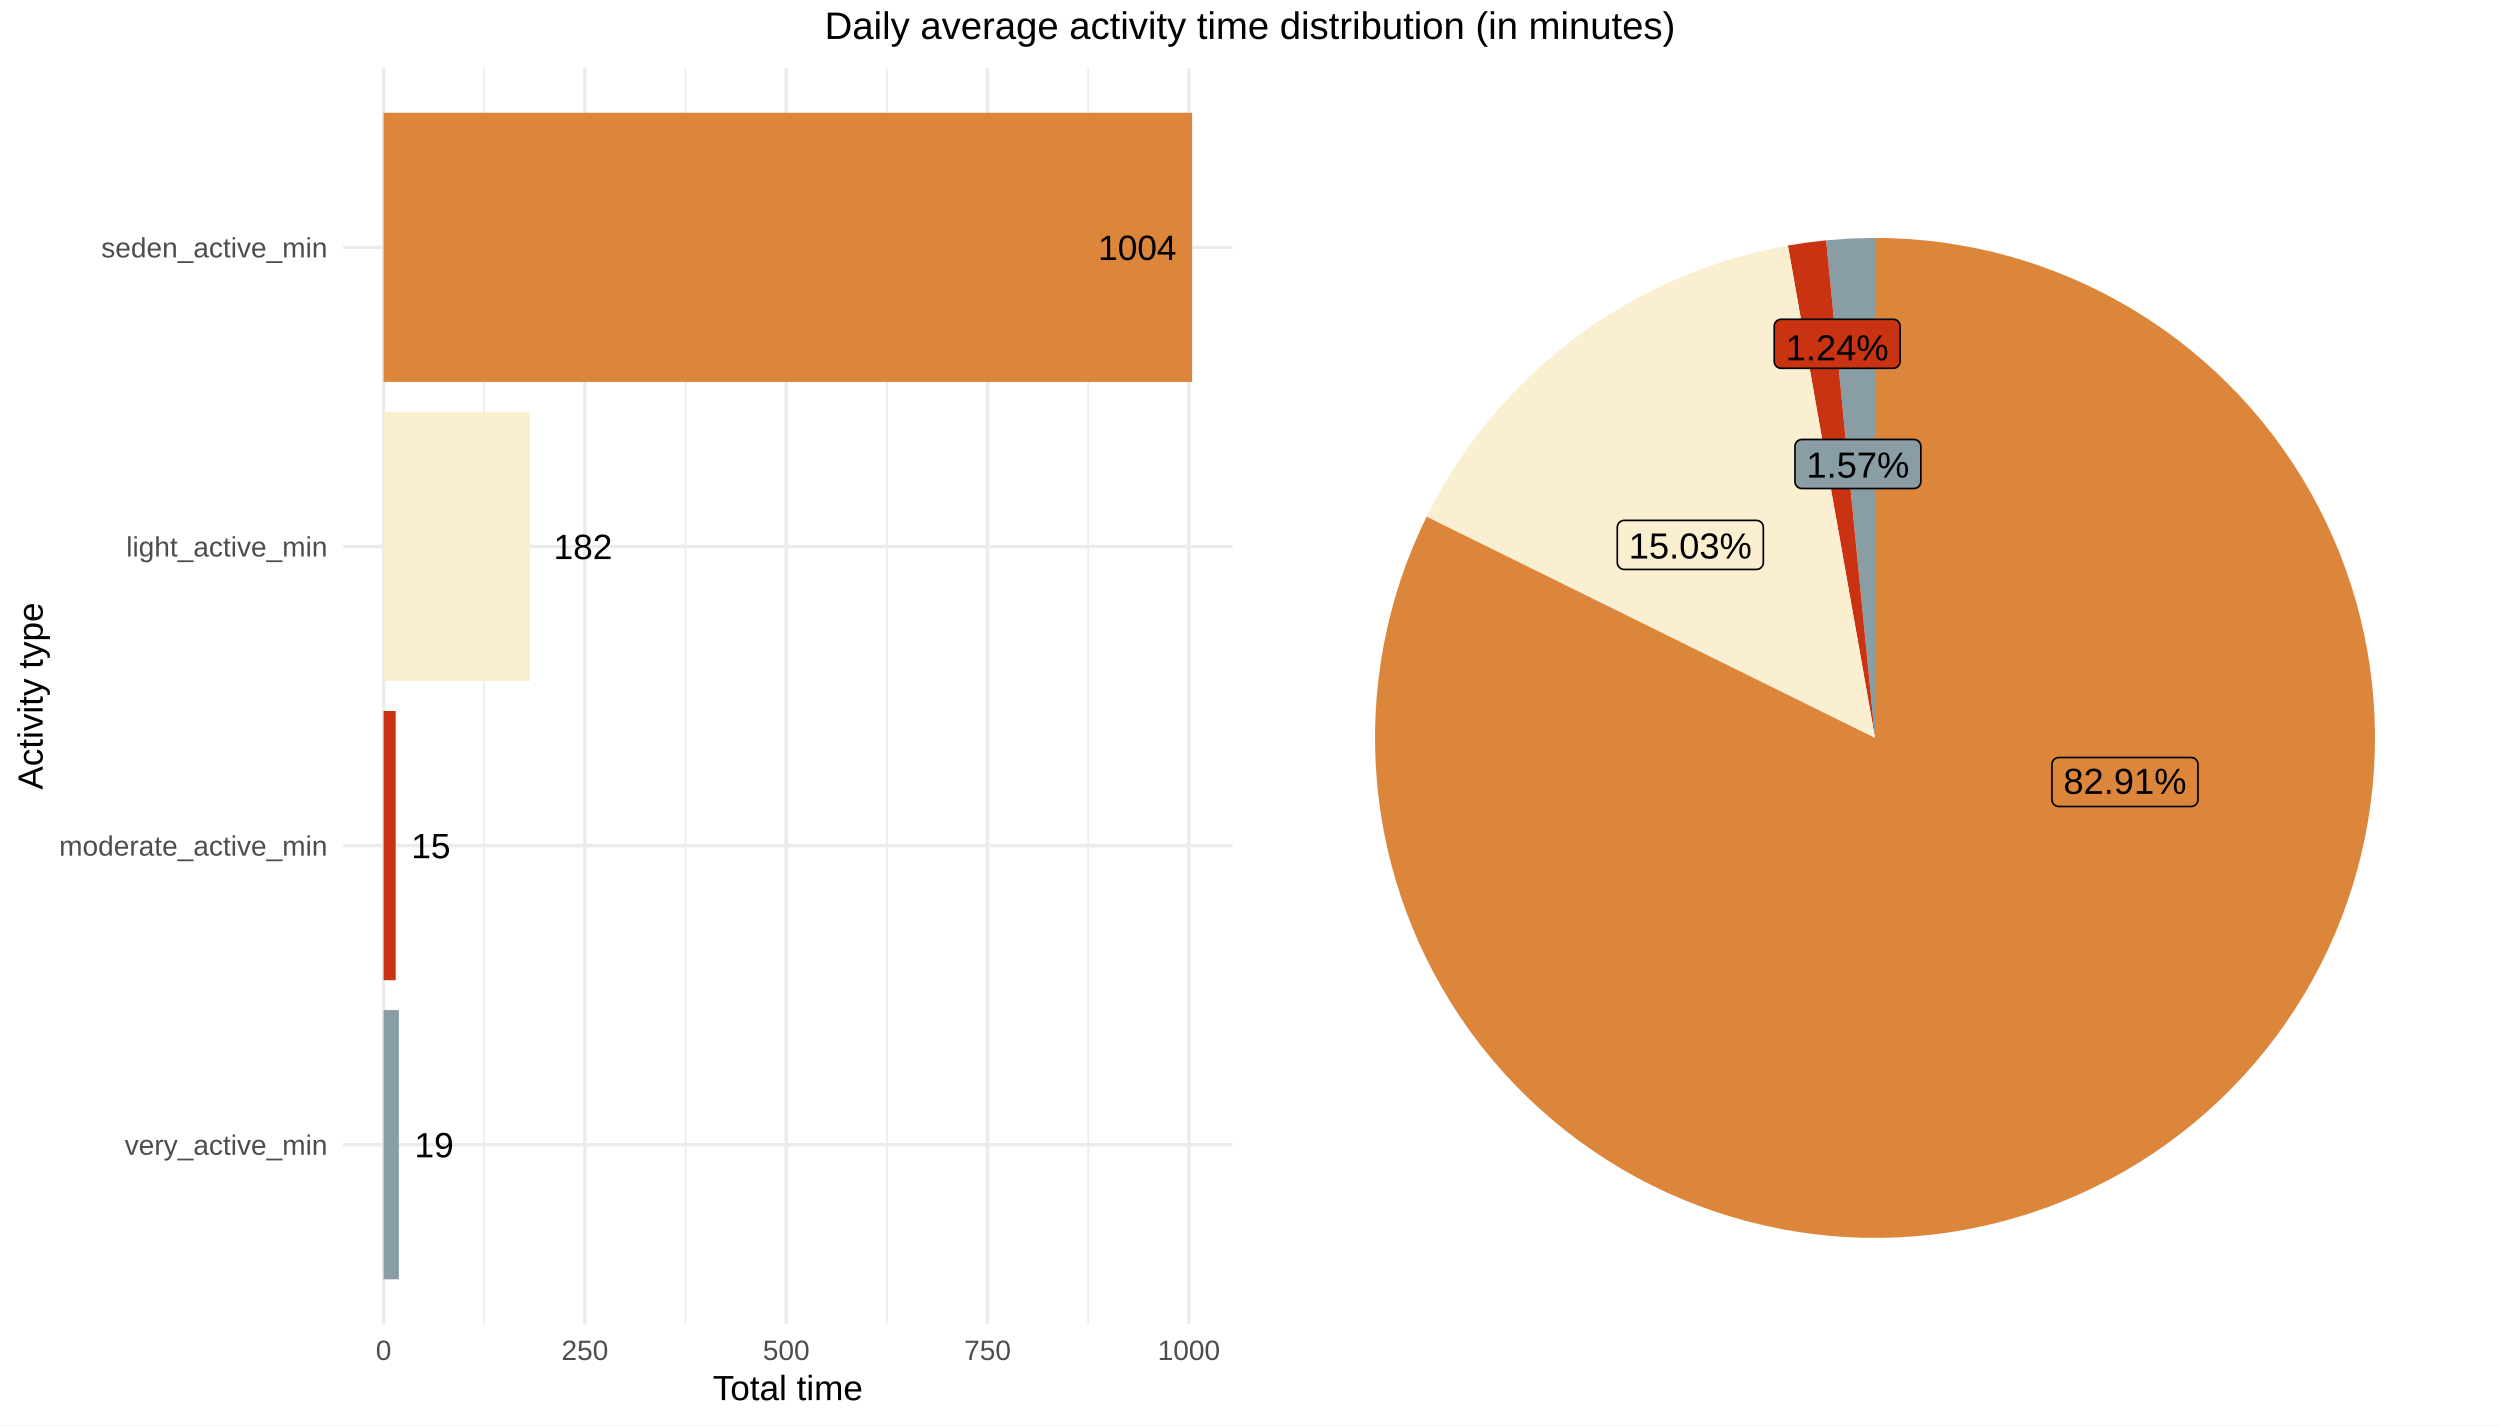
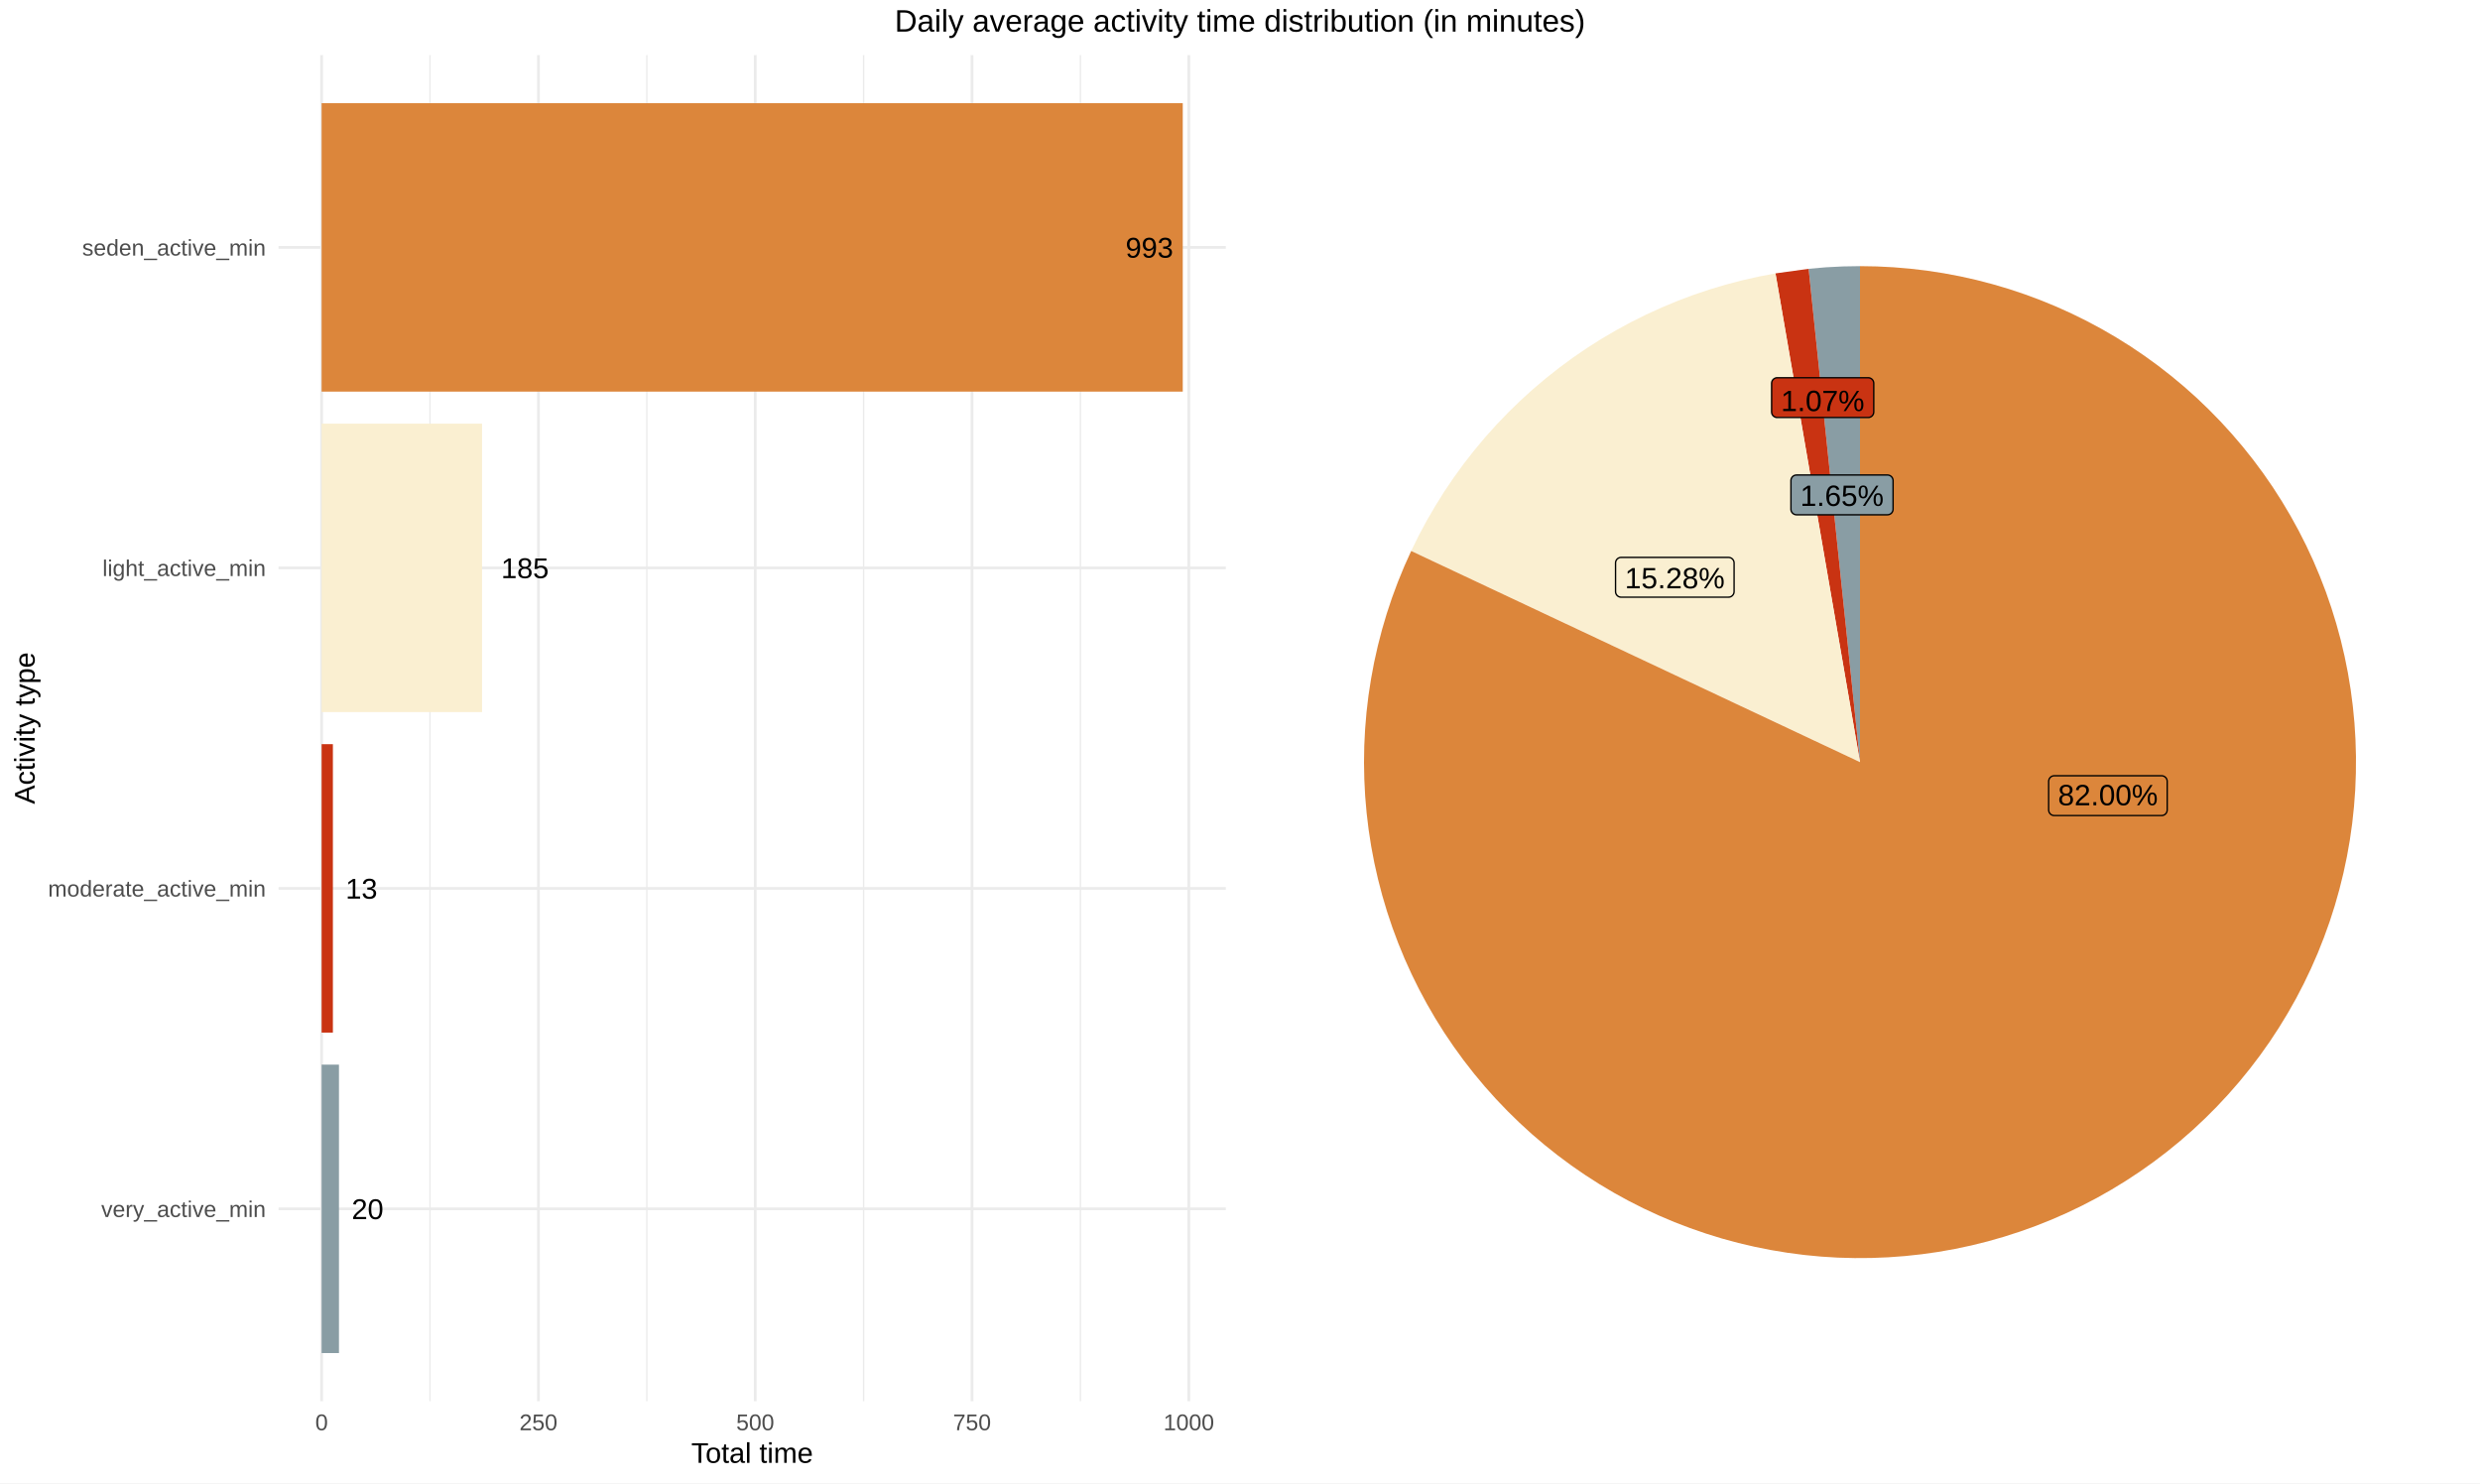
- <svg xmlns="http://www.w3.org/2000/svg" class="httpgd" width="784.00" height="447.00" viewBox="0 0 784.00 447.00">
+ <svg xmlns="http://www.w3.org/2000/svg" class="httpgd" width="958.00" height="573.00" viewBox="0 0 958.00 573.00">
  <defs>
-     <clipPath id="c0-04c09fb5-6751-4213-9726-fc2e335a23cd">
-       <rect x="0.00" y="0.00" width="784.00" height="447.00" />
+     <style type="text/css">
+     .httpgd line, .httpgd polyline, .httpgd polygon, .httpgd path, .httpgd rect, .httpgd circle {
+       fill: none;
+       stroke: #000000;
+       stroke-linecap: round;
+       stroke-linejoin: round;
+       stroke-miterlimit: 10.00;
+     }
+   </style>
+     <clipPath id="c0">
+       <rect x="0.00" y="0.00" width="958.00" height="573.00" />
    </clipPath>
-     <clipPath id="c1-04c09fb5-6751-4213-9726-fc2e335a23cd">
-       <rect x="0.00" y="15.81" width="392.00" height="431.19" />
+     <clipPath id="c1">
+       <rect x="0.00" y="15.81" width="479.00" height="557.19" />
    </clipPath>
-     <clipPath id="c2-04c09fb5-6751-4213-9726-fc2e335a23cd">
-       <rect x="0.00" y="0.00" width="784.00" height="447.00" />
+     <clipPath id="c2">
+       <rect x="0.00" y="0.00" width="958.00" height="573.00" />
    </clipPath>
-     <clipPath id="c3-04c09fb5-6751-4213-9726-fc2e335a23cd">
-       <rect x="107.61" y="21.29" width="278.91" height="393.98" />
+     <clipPath id="c3">
+       <rect x="107.61" y="21.29" width="365.91" height="519.98" />
    </clipPath>
-     <clipPath id="c4-04c09fb5-6751-4213-9726-fc2e335a23cd">
-       <rect x="0.00" y="0.00" width="784.00" height="447.00" />
+     <clipPath id="c4">
+       <rect x="0.00" y="0.00" width="958.00" height="573.00" />
    </clipPath>
-     <clipPath id="c5-04c09fb5-6751-4213-9726-fc2e335a23cd">
-       <rect x="392.00" y="35.41" width="392.00" height="392.00" />
+     <clipPath id="c5">
+       <rect x="479.00" y="54.91" width="479.00" height="479.00" />
    </clipPath>
-     <clipPath id="c6-04c09fb5-6751-4213-9726-fc2e335a23cd">
-       <rect x="0.00" y="0.00" width="784.00" height="447.00" />
+     <clipPath id="c6">
+       <rect x="0.00" y="0.00" width="958.00" height="573.00" />
    </clipPath>
  </defs>
-   <rect width="100%" height="100%" stroke="none" fill="#FFFFFF" />
-   <g clip-path="url(#c0-04c09fb5-6751-4213-9726-fc2e335a23cd)">
+   <rect width="100%" height="100%" style="stroke: none;fill: #FFFFFF;" />
+   <g clip-path="url(#c0)">
</g>
-   <g clip-path="url(#c3-04c09fb5-6751-4213-9726-fc2e335a23cd)">
-     <polyline points="151.85,415.27 151.85,21.29" fill="none" stroke-width="0.53" stroke="#EBEBEB" stroke-linejoin="round" />
-     <polyline points="214.99,415.27 214.99,21.29" fill="none" stroke-width="0.53" stroke="#EBEBEB" stroke-linejoin="round" />
-     <polyline points="278.13,415.27 278.13,21.29" fill="none" stroke-width="0.53" stroke="#EBEBEB" stroke-linejoin="round" />
-     <polyline points="341.26,415.27 341.26,21.29" fill="none" stroke-width="0.53" stroke="#EBEBEB" stroke-linejoin="round" />
-     <polyline points="107.61,358.98 386.52,358.98" fill="none" stroke-width="1.07" stroke="#EBEBEB" stroke-linejoin="round" />
-     <polyline points="107.61,265.18 386.52,265.18" fill="none" stroke-width="1.07" stroke="#EBEBEB" stroke-linejoin="round" />
-     <polyline points="107.61,171.38 386.52,171.38" fill="none" stroke-width="1.07" stroke="#EBEBEB" stroke-linejoin="round" />
-     <polyline points="107.61,77.57 386.52,77.57" fill="none" stroke-width="1.07" stroke="#EBEBEB" stroke-linejoin="round" />
-     <polyline points="120.29,415.27 120.29,21.29" fill="none" stroke-width="1.07" stroke="#EBEBEB" stroke-linejoin="round" />
-     <polyline points="183.42,415.27 183.42,21.29" fill="none" stroke-width="1.07" stroke="#EBEBEB" stroke-linejoin="round" />
-     <polyline points="246.56,415.27 246.56,21.29" fill="none" stroke-width="1.07" stroke="#EBEBEB" stroke-linejoin="round" />
-     <polyline points="309.70,415.27 309.70,21.29" fill="none" stroke-width="1.07" stroke="#EBEBEB" stroke-linejoin="round" />
-     <polyline points="372.83,415.27 372.83,21.29" fill="none" stroke-width="1.07" stroke="#EBEBEB" stroke-linejoin="round" />
-     <rect x="120.29" y="316.77" width="4.80" height="84.42" stroke-width="1.07" stroke-miterlimit="10.00" fill="#899DA4" />
-     <rect x="120.29" y="222.97" width="3.79" height="84.42" stroke-width="1.07" stroke-miterlimit="10.00" fill="#C93312" />
-     <rect x="120.29" y="129.16" width="45.96" height="84.42" stroke-width="1.07" stroke-miterlimit="10.00" fill="#FAEFD1" />
-     <rect x="120.29" y="35.36" width="253.56" height="84.42" stroke-width="1.07" stroke-miterlimit="10.00" fill="#DC863B" />
+   <g clip-path="url(#c3)">
+     <polyline points="166.11,541.27 166.11,21.29" style="stroke-width: 0.53;stroke: #EBEBEB;stroke-linecap: butt;" />
+     <polyline points="249.86,541.27 249.86,21.29" style="stroke-width: 0.53;stroke: #EBEBEB;stroke-linecap: butt;" />
+     <polyline points="333.61,541.27 333.61,21.29" style="stroke-width: 0.53;stroke: #EBEBEB;stroke-linecap: butt;" />
+     <polyline points="417.36,541.27 417.36,21.29" style="stroke-width: 0.53;stroke: #EBEBEB;stroke-linecap: butt;" />
+     <polyline points="107.61,466.98 473.52,466.98" style="stroke-width: 1.07;stroke: #EBEBEB;stroke-linecap: butt;" />
+     <polyline points="107.61,343.18 473.52,343.18" style="stroke-width: 1.07;stroke: #EBEBEB;stroke-linecap: butt;" />
+     <polyline points="107.61,219.38 473.52,219.38" style="stroke-width: 1.07;stroke: #EBEBEB;stroke-linecap: butt;" />
+     <polyline points="107.61,95.57 473.52,95.57" style="stroke-width: 1.07;stroke: #EBEBEB;stroke-linecap: butt;" />
+     <polyline points="124.24,541.27 124.24,21.29" style="stroke-width: 1.07;stroke: #EBEBEB;stroke-linecap: butt;" />
+     <polyline points="207.99,541.27 207.99,21.29" style="stroke-width: 1.07;stroke: #EBEBEB;stroke-linecap: butt;" />
+     <polyline points="291.74,541.27 291.74,21.29" style="stroke-width: 1.07;stroke: #EBEBEB;stroke-linecap: butt;" />
+     <polyline points="375.48,541.27 375.48,21.29" style="stroke-width: 1.07;stroke: #EBEBEB;stroke-linecap: butt;" />
+     <polyline points="459.23,541.27 459.23,21.29" style="stroke-width: 1.07;stroke: #EBEBEB;stroke-linecap: butt;" />
+     <rect x="124.24" y="411.27" width="6.70" height="111.42" style="stroke-width: 1.07;stroke: none;stroke-linecap: butt;stroke-linejoin: miter;fill: #899DA4;" />
+     <rect x="124.24" y="287.47" width="4.35" height="111.42" style="stroke-width: 1.07;stroke: none;stroke-linecap: butt;stroke-linejoin: miter;fill: #C93312;" />
+     <rect x="124.24" y="163.66" width="61.97" height="111.42" style="stroke-width: 1.07;stroke: none;stroke-linecap: butt;stroke-linejoin: miter;fill: #FAEFD1;" />
+     <rect x="124.24" y="39.86" width="332.65" height="111.42" style="stroke-width: 1.07;stroke: none;stroke-linecap: butt;stroke-linejoin: miter;fill: #DC863B;" />
    <g>
-       <text x="129.99" y="362.94" font-family="Arial" font-size="11.04px" textLength="12.27px" lengthAdjust="spacingAndGlyphs">19</text>
+       <text x="135.85" y="470.94" style="font-family: Arial;font-size: 11.04px;" textLength="12.27px" lengthAdjust="spacingAndGlyphs">20</text>
    </g>
    <g>
-       <text x="128.98" y="269.14" font-family="Arial" font-size="11.04px" textLength="12.27px" lengthAdjust="spacingAndGlyphs">15</text>
+       <text x="133.50" y="347.14" style="font-family: Arial;font-size: 11.04px;" textLength="12.27px" lengthAdjust="spacingAndGlyphs">13</text>
    </g>
    <g>
-       <text x="173.61" y="175.33" font-family="Arial" font-size="11.04px" textLength="18.40px" lengthAdjust="spacingAndGlyphs">182</text>
+       <text x="193.57" y="223.33" style="font-family: Arial;font-size: 11.04px;" textLength="18.40px" lengthAdjust="spacingAndGlyphs">185</text>
    </g>
    <g>
-       <text x="368.94" y="81.53" text-anchor="end" font-family="Arial" font-size="11.04px" textLength="24.54px" lengthAdjust="spacingAndGlyphs">1004</text>
+       <text x="453.21" y="99.53" text-anchor="end" style="font-family: Arial;font-size: 11.04px;" textLength="18.40px" lengthAdjust="spacingAndGlyphs">993</text>
    </g>
  </g>
-   <g clip-path="url(#c4-04c09fb5-6751-4213-9726-fc2e335a23cd)">
+   <g clip-path="url(#c4)">
    <g>
-       <text x="102.68" y="362.14" text-anchor="end" font-family="Arial" font-size="8.80px" fill="#4D4D4D" textLength="63.58px" lengthAdjust="spacingAndGlyphs">very_active_min</text>
+       <text x="102.68" y="470.14" text-anchor="end" style="font-family: Arial;font-size: 8.80px;fill: #4D4D4D;" textLength="63.58px" lengthAdjust="spacingAndGlyphs">very_active_min</text>
    </g>
    <g>
-       <text x="102.68" y="268.33" text-anchor="end" font-family="Arial" font-size="8.80px" fill="#4D4D4D" textLength="84.13px" lengthAdjust="spacingAndGlyphs">moderate_active_min</text>
+       <text x="102.68" y="346.33" text-anchor="end" style="font-family: Arial;font-size: 8.80px;fill: #4D4D4D;" textLength="84.13px" lengthAdjust="spacingAndGlyphs">moderate_active_min</text>
    </g>
    <g>
-       <text x="102.68" y="174.53" text-anchor="end" font-family="Arial" font-size="8.80px" fill="#4D4D4D" textLength="63.09px" lengthAdjust="spacingAndGlyphs">light_active_min</text>
+       <text x="102.68" y="222.53" text-anchor="end" style="font-family: Arial;font-size: 8.80px;fill: #4D4D4D;" textLength="63.09px" lengthAdjust="spacingAndGlyphs">light_active_min</text>
    </g>
    <g>
-       <text x="102.68" y="80.73" text-anchor="end" font-family="Arial" font-size="8.80px" fill="#4D4D4D" textLength="70.93px" lengthAdjust="spacingAndGlyphs">seden_active_min</text>
+       <text x="102.68" y="98.73" text-anchor="end" style="font-family: Arial;font-size: 8.80px;fill: #4D4D4D;" textLength="70.93px" lengthAdjust="spacingAndGlyphs">seden_active_min</text>
    </g>
    <g>
-       <text x="120.29" y="426.50" text-anchor="middle" font-family="Arial" font-size="8.80px" fill="#4D4D4D" textLength="4.90px" lengthAdjust="spacingAndGlyphs">0</text>
+       <text x="124.24" y="552.50" text-anchor="middle" style="font-family: Arial;font-size: 8.80px;fill: #4D4D4D;" textLength="4.90px" lengthAdjust="spacingAndGlyphs">0</text>
    </g>
    <g>
-       <text x="183.42" y="426.50" text-anchor="middle" font-family="Arial" font-size="8.80px" fill="#4D4D4D" textLength="14.69px" lengthAdjust="spacingAndGlyphs">250</text>
+       <text x="207.99" y="552.50" text-anchor="middle" style="font-family: Arial;font-size: 8.80px;fill: #4D4D4D;" textLength="14.69px" lengthAdjust="spacingAndGlyphs">250</text>
    </g>
    <g>
-       <text x="246.56" y="426.50" text-anchor="middle" font-family="Arial" font-size="8.80px" fill="#4D4D4D" textLength="14.69px" lengthAdjust="spacingAndGlyphs">500</text>
+       <text x="291.74" y="552.50" text-anchor="middle" style="font-family: Arial;font-size: 8.80px;fill: #4D4D4D;" textLength="14.69px" lengthAdjust="spacingAndGlyphs">500</text>
    </g>
    <g>
-       <text x="309.70" y="426.50" text-anchor="middle" font-family="Arial" font-size="8.80px" fill="#4D4D4D" textLength="14.69px" lengthAdjust="spacingAndGlyphs">750</text>
+       <text x="375.48" y="552.50" text-anchor="middle" style="font-family: Arial;font-size: 8.80px;fill: #4D4D4D;" textLength="14.69px" lengthAdjust="spacingAndGlyphs">750</text>
    </g>
    <g>
-       <text x="372.83" y="426.50" text-anchor="middle" font-family="Arial" font-size="8.80px" fill="#4D4D4D" textLength="19.58px" lengthAdjust="spacingAndGlyphs">1000</text>
+       <text x="459.23" y="552.50" text-anchor="middle" style="font-family: Arial;font-size: 8.80px;fill: #4D4D4D;" textLength="19.58px" lengthAdjust="spacingAndGlyphs">1000</text>
    </g>
    <g>
-       <text x="247.06" y="439.09" text-anchor="middle" font-family="Arial" font-size="11.00px" textLength="48.28px" lengthAdjust="spacingAndGlyphs">Total time</text>
+       <text x="290.56" y="565.09" text-anchor="middle" style="font-family: Arial;font-size: 11.00px;" textLength="48.28px" lengthAdjust="spacingAndGlyphs">Total time</text>
    </g>
    <g>
-       <text transform="translate(13.37,218.28) rotate(-90.00)" text-anchor="middle" font-family="Arial" font-size="11.00px" textLength="58.67px" lengthAdjust="spacingAndGlyphs">Activity type</text>
+       <text transform="translate(13.37,281.28) rotate(-90.00)" text-anchor="middle" style="font-family: Arial;font-size: 11.00px;" textLength="58.67px" lengthAdjust="spacingAndGlyphs">Activity type</text>
    </g>
  </g>
-   <g clip-path="url(#c5-04c09fb5-6751-4213-9726-fc2e335a23cd)">
-     <polygon points="588.00,231.41 588.00,226.00 588.00,220.59 588.00,215.18 588.00,209.78 588.00,204.37 588.00,198.96 588.00,193.56 588.00,188.15 588.00,182.74 588.00,177.34 588.00,171.93 588.00,166.52 588.00,161.12 588.00,155.71 588.00,150.30 588.00,144.90 588.00,139.49 588.00,134.08 588.00,128.67 588.00,123.27 588.00,117.86 588.00,112.45 588.00,107.05 588.00,101.64 588.00,96.23 588.00,90.83 588.00,85.42 588.00,80.01 588.00,74.61 580.33,74.79 572.68,75.36 573.21,80.74 573.74,86.12 574.27,91.50 574.79,96.88 575.32,102.26 575.85,107.64 576.38,113.02 576.91,118.40 577.44,123.78 577.96,129.17 578.49,134.55 579.02,139.93 579.55,145.31 580.08,150.69 580.60,156.07 581.13,161.45 581.66,166.83 582.19,172.21 582.72,177.60 583.25,182.98 583.77,188.36 584.30,193.74 584.83,199.12 585.36,204.50 585.89,209.88 586.42,215.26 586.94,220.64 587.47,226.02 588.00,231.41 588.00,231.41" stroke-width="1.07" stroke-miterlimit="10.00" fill="#899DA4" />
-     <polygon points="588.00,231.41 587.47,226.02 586.94,220.64 586.42,215.26 585.89,209.88 585.36,204.50 584.83,199.12 584.30,193.74 583.77,188.36 583.25,182.98 582.72,177.60 582.19,172.21 581.66,166.83 581.13,161.45 580.60,156.07 580.08,150.69 579.55,145.31 579.02,139.93 578.49,134.55 577.96,129.17 577.44,123.78 576.91,118.40 576.38,113.02 575.85,107.64 575.32,102.26 574.79,96.88 574.27,91.50 573.74,86.12 573.21,80.74 572.68,75.36 566.67,76.06 560.68,77.00 561.63,82.33 562.57,87.65 563.51,92.98 564.45,98.30 565.39,103.62 566.34,108.95 567.28,114.27 568.22,119.60 569.16,124.92 570.10,130.25 571.04,135.57 571.99,140.89 572.93,146.22 573.87,151.54 574.81,156.87 575.75,162.19 576.70,167.52 577.64,172.84 578.58,178.16 579.52,183.49 580.46,188.81 581.41,194.14 582.35,199.46 583.29,204.78 584.23,210.11 585.17,215.43 586.12,220.76 587.06,226.08 588.00,231.41 588.00,231.41" stroke-width="1.07" stroke-miterlimit="10.00" fill="#C93312" />
-     <polygon points="588.00,231.41 587.06,226.08 586.12,220.76 585.17,215.43 584.23,210.11 583.29,204.78 582.35,199.46 581.41,194.14 580.46,188.81 579.52,183.49 578.58,178.16 577.64,172.84 576.70,167.52 575.75,162.19 574.81,156.87 573.87,151.54 572.93,146.22 571.99,140.89 571.04,135.57 570.10,130.25 569.16,124.92 568.22,119.60 567.28,114.27 566.34,108.95 565.39,103.62 564.45,98.30 563.51,92.98 562.57,87.65 561.63,82.33 560.68,77.00 555.34,78.04 550.04,79.27 544.78,80.68 539.57,82.27 534.43,84.04 529.34,85.99 524.33,88.11 519.40,90.41 514.55,92.88 509.78,95.51 505.11,98.31 500.54,101.26 496.08,104.38 491.72,107.64 487.49,111.06 483.37,114.62 479.38,118.32 475.52,122.16 471.80,126.13 468.21,130.23 464.77,134.45 461.48,138.78 458.34,143.23 455.36,147.78 452.54,152.44 449.88,157.19 447.39,162.02 452.23,164.42 457.08,166.81 461.93,169.20 466.78,171.59 471.63,173.99 476.48,176.38 481.33,178.77 486.18,181.16 491.02,183.56 495.87,185.95 500.72,188.34 505.57,190.73 510.42,193.13 515.27,195.52 520.12,197.91 524.97,200.30 529.81,202.70 534.66,205.09 539.51,207.48 544.36,209.87 549.21,212.27 554.06,214.66 558.91,217.05 563.76,219.44 568.60,221.84 573.45,224.23 578.30,226.62 583.15,229.01 588.00,231.41 588.00,231.41" stroke-width="1.07" stroke-miterlimit="10.00" fill="#FAEFD1" />
-     <polygon points="588.00,231.41 583.15,229.01 578.30,226.62 573.45,224.23 568.60,221.84 563.76,219.44 558.91,217.05 554.06,214.66 549.21,212.27 544.36,209.87 539.51,207.48 534.66,205.09 529.81,202.70 524.97,200.30 520.12,197.91 515.27,195.52 510.42,193.13 505.57,190.73 500.72,188.34 495.87,185.95 491.02,183.56 486.18,181.16 481.33,178.77 476.48,176.38 471.63,173.99 466.78,171.59 461.93,169.20 457.08,166.81 452.23,164.42 447.39,162.02 445.11,166.85 442.99,171.74 441.05,176.71 439.27,181.74 437.67,186.83 436.24,191.97 434.99,197.15 433.91,202.37 433.01,207.63 432.29,212.92 431.76,218.22 431.40,223.55 431.22,228.88 431.23,234.21 431.41,239.54 431.78,244.86 432.33,250.17 433.05,255.45 433.96,260.71 435.05,265.93 436.31,271.11 437.75,276.25 439.36,281.33 441.15,286.36 443.10,291.32 445.22,296.22 447.51,301.03 449.96,305.77 452.57,310.42 455.33,314.98 458.25,319.45 461.32,323.81 464.54,328.07 467.90,332.21 471.39,336.24 475.03,340.14 478.79,343.92 482.68,347.57 486.69,351.08 490.82,354.46 495.06,357.70 499.41,360.78 503.86,363.72 508.41,366.51 513.05,369.13 517.78,371.60 522.59,373.91 527.48,376.05 532.43,378.03 537.45,379.83 542.53,381.47 547.66,382.93 552.83,384.21 558.05,385.32 563.30,386.25 568.58,387.00 573.89,387.57 579.21,387.96 584.54,388.17 589.87,388.19 595.20,388.04 600.52,387.70 605.83,387.19 611.12,386.49 616.38,385.62 621.61,384.56 626.80,383.33 631.95,381.92 637.04,380.34 642.08,378.59 647.05,376.66 651.96,374.57 656.79,372.31 661.54,369.89 666.21,367.31 670.79,364.57 675.27,361.68 679.65,358.63 683.92,355.44 688.09,352.11 692.13,348.63 696.06,345.02 699.86,341.28 703.53,337.42 707.07,333.42 710.47,329.32 713.73,325.09 716.85,320.76 719.81,316.33 722.62,311.80 725.28,307.17 727.78,302.46 730.11,297.66 732.28,292.79 734.29,287.85 736.12,282.84 737.79,277.77 739.28,272.65 740.59,267.48 741.73,262.27 742.69,257.03 743.47,251.75 744.08,246.45 744.50,241.13 744.74,235.80 744.80,230.47 744.67,225.14 744.37,219.81 743.89,214.50 743.22,209.21 742.38,203.94 741.35,198.71 740.15,193.51 738.78,188.36 737.22,183.26 735.50,178.21 733.61,173.22 731.54,168.30 729.31,163.46 726.92,158.69 724.37,154.01 721.66,149.41 718.79,144.92 715.77,140.52 712.61,136.22 709.30,132.04 705.85,127.97 702.26,124.03 698.54,120.20 694.70,116.51 690.73,112.94 686.64,109.52 682.44,106.23 678.12,103.09 673.71,100.10 669.19,97.26 664.58,94.58 659.89,92.05 655.10,89.69 650.25,87.49 645.31,85.46 640.32,83.59 635.26,81.90 630.15,80.38 624.99,79.03 619.78,77.86 614.54,76.87 609.27,76.05 603.97,75.42 598.66,74.97 593.33,74.70 588.00,74.61 588.00,80.01 588.00,85.42 588.00,90.83 588.00,96.23 588.00,101.64 588.00,107.05 588.00,112.45 588.00,117.86 588.00,123.27 588.00,128.67 588.00,134.08 588.00,139.49 588.00,144.90 588.00,150.30 588.00,155.71 588.00,161.12 588.00,166.52 588.00,171.93 588.00,177.34 588.00,182.74 588.00,188.15 588.00,193.56 588.00,198.96 588.00,204.37 588.00,209.78 588.00,215.18 588.00,220.59 588.00,226.00 588.00,231.41 588.00,231.41" stroke-width="1.07" stroke-miterlimit="10.00" fill="#DC863B" />
-     <polygon points="565.06,153.19 600.21,153.19 600.12,153.19 600.47,153.17 600.81,153.10 601.13,152.98 601.43,152.81 601.70,152.59 601.93,152.33 602.12,152.03 602.25,151.71 602.34,151.38 602.37,151.03 602.37,151.03 602.37,139.98 602.37,139.98 602.34,139.64 602.25,139.30 602.12,138.98 601.93,138.69 601.70,138.43 601.43,138.21 601.13,138.03 600.81,137.91 600.47,137.84 600.21,137.82 565.06,137.82 565.32,137.84 564.98,137.83 564.63,137.87 564.30,137.97 563.98,138.11 563.70,138.31 563.45,138.55 563.24,138.83 563.08,139.14 562.97,139.47 562.91,139.81 562.90,139.98 562.90,151.03 562.91,150.86 562.91,151.20 562.97,151.55 563.08,151.88 563.24,152.18 563.45,152.46 563.70,152.70 563.98,152.90 564.30,153.05 564.63,153.15 564.98,153.19" stroke-width="0.53" stroke="#000000" stroke-linecap="round" stroke-linejoin="round" fill="#899DA4" />
+   <g clip-path="url(#c5)">
+     <polygon points="718.50,294.41 718.50,287.80 718.50,281.19 718.50,274.58 718.50,267.98 718.50,261.37 718.50,254.76 718.50,248.16 718.50,241.55 718.50,234.94 718.50,228.34 718.50,221.73 718.50,215.12 718.50,208.52 718.50,201.91 718.50,195.30 718.50,188.70 718.50,182.09 718.50,175.48 718.50,168.87 718.50,162.27 718.50,155.66 718.50,149.05 718.50,142.45 718.50,135.84 718.50,129.23 718.50,122.63 718.50,116.02 718.50,109.41 718.50,102.81 711.87,102.92 705.26,103.26 698.65,103.84 699.34,110.41 700.02,116.98 700.71,123.55 701.39,130.12 702.08,136.69 702.76,143.26 703.44,149.84 704.13,156.41 704.81,162.98 705.50,169.55 706.18,176.12 706.87,182.69 707.55,189.26 708.23,195.84 708.92,202.41 709.60,208.98 710.29,215.55 710.97,222.12 711.66,228.69 712.34,235.26 713.03,241.83 713.71,248.41 714.39,254.98 715.08,261.55 715.76,268.12 716.45,274.69 717.13,281.26 717.82,287.83 718.50,294.41 718.50,294.41" style="stroke-width: 1.07;stroke: none;stroke-linecap: butt;stroke-linejoin: miter;fill: #899DA4;" />
+     <polygon points="718.50,294.41 717.82,287.83 717.13,281.26 716.45,274.69 715.76,268.12 715.08,261.55 714.39,254.98 713.71,248.41 713.03,241.83 712.34,235.26 711.66,228.69 710.97,222.12 710.29,215.55 709.60,208.98 708.92,202.41 708.23,195.84 707.55,189.26 706.87,182.69 706.18,176.12 705.50,169.55 704.81,162.98 704.13,156.41 703.44,149.84 702.76,143.26 702.08,136.69 701.39,130.12 700.71,123.55 700.02,116.98 699.34,110.41 698.65,103.84 685.85,105.61 686.98,112.12 688.11,118.63 689.23,125.14 690.36,131.65 691.48,138.16 692.61,144.67 693.73,151.18 694.86,157.69 695.99,164.20 697.11,170.71 698.24,177.22 699.36,183.73 700.49,190.24 701.61,196.75 702.74,203.26 703.87,209.77 704.99,216.28 706.12,222.79 707.24,229.30 708.37,235.81 709.49,242.32 710.62,248.83 711.75,255.34 712.87,261.85 714.00,268.36 715.12,274.87 716.25,281.39 717.37,287.90 718.50,294.41 718.50,294.41" style="stroke-width: 1.07;stroke: none;stroke-linecap: butt;stroke-linejoin: miter;fill: #C93312;" />
+     <polygon points="718.50,294.41 717.37,287.90 716.25,281.39 715.12,274.87 714.00,268.36 712.87,261.85 711.75,255.34 710.62,248.83 709.49,242.32 708.37,235.81 707.24,229.30 706.12,222.79 704.99,216.28 703.87,209.77 702.74,203.26 701.61,196.75 700.49,190.24 699.36,183.73 698.24,177.22 697.11,170.71 695.99,164.20 694.86,157.69 693.73,151.18 692.61,144.67 691.48,138.16 690.36,131.65 689.23,125.14 688.11,118.63 686.98,112.12 685.85,105.61 679.40,106.84 673.00,108.29 666.64,109.96 660.35,111.84 654.13,113.94 647.98,116.25 641.92,118.78 635.94,121.50 630.07,124.43 624.29,127.57 618.63,130.89 613.08,134.41 607.66,138.12 602.37,142.01 597.22,146.08 592.20,150.32 587.34,154.74 582.63,159.31 578.08,164.05 573.69,168.94 569.48,173.98 565.44,179.15 561.58,184.47 557.90,189.91 554.42,195.48 551.12,201.16 548.02,206.95 545.13,212.84 551.11,215.66 557.08,218.47 563.06,221.28 569.04,224.09 575.02,226.91 581.00,229.72 586.98,232.53 592.95,235.34 598.93,238.16 604.91,240.97 610.89,243.78 616.87,246.59 622.85,249.41 628.82,252.22 634.80,255.03 640.78,257.84 646.76,260.66 652.74,263.47 658.72,266.28 664.69,269.09 670.67,271.91 676.65,274.72 682.63,277.53 688.61,280.34 694.59,283.16 700.56,285.97 706.54,288.78 712.52,291.59 718.50,294.41 718.50,294.41" style="stroke-width: 1.07;stroke: none;stroke-linecap: butt;stroke-linejoin: miter;fill: #FAEFD1;" />
+     <polygon points="718.50,294.41 712.52,291.59 706.54,288.78 700.56,285.97 694.59,283.16 688.61,280.34 682.63,277.53 676.65,274.72 670.67,271.91 664.69,269.09 658.72,266.28 652.74,263.47 646.76,260.66 640.78,257.84 634.80,255.03 628.82,252.22 622.85,249.41 616.87,246.59 610.89,243.78 604.91,240.97 598.93,238.16 592.95,235.34 586.98,232.53 581.00,229.72 575.02,226.91 569.04,224.09 563.06,221.28 557.08,218.47 551.11,215.66 545.13,212.84 542.46,218.77 540.00,224.78 537.74,230.86 535.69,237.03 533.85,243.26 532.23,249.54 530.81,255.88 529.62,262.26 528.63,268.68 527.87,275.13 527.33,281.60 527.00,288.09 526.90,294.58 527.02,301.08 527.35,307.56 527.91,314.03 528.68,320.48 529.67,326.90 530.88,333.28 532.31,339.61 533.95,345.90 535.80,352.12 537.86,358.28 540.13,364.36 542.60,370.37 545.28,376.29 548.15,382.11 551.22,387.83 554.48,393.45 557.93,398.95 561.57,404.33 565.39,409.59 569.38,414.71 573.54,419.69 577.87,424.53 582.36,429.22 587.01,433.76 591.80,438.14 596.75,442.35 601.83,446.39 607.05,450.26 612.39,453.94 617.86,457.45 623.44,460.76 629.14,463.89 634.93,466.82 640.82,469.55 646.80,472.09 652.87,474.41 659.00,476.53 665.21,478.45 671.48,480.15 677.80,481.63 684.17,482.90 690.58,483.96 697.02,484.80 703.48,485.42 709.96,485.82 716.45,485.99 722.95,485.95 729.44,485.69 735.91,485.21 742.37,484.51 748.80,483.60 755.19,482.46 761.54,481.11 767.85,479.54 774.09,477.76 780.27,475.77 786.38,473.58 792.42,471.17 798.36,468.57 804.22,465.76 809.98,462.76 815.63,459.56 821.17,456.17 826.60,452.60 831.89,448.85 837.06,444.92 842.10,440.81 846.99,436.54 851.73,432.10 856.32,427.51 860.75,422.76 865.02,417.87 869.12,412.83 873.05,407.66 876.80,402.36 880.36,396.93 883.74,391.39 886.94,385.73 889.93,379.97 892.73,374.11 895.34,368.16 897.73,362.12 899.93,356.01 901.91,349.83 903.68,343.58 905.24,337.28 906.59,330.92 907.72,324.53 908.63,318.10 909.32,311.64 909.80,305.17 910.05,298.68 910.09,292.18 909.90,285.69 909.50,279.21 908.87,272.75 908.03,266.31 906.97,259.90 905.69,253.53 904.20,247.21 902.49,240.95 900.57,234.74 898.45,228.61 896.11,222.55 893.58,216.57 890.84,210.68 887.90,204.89 884.77,199.20 881.45,193.62 877.94,188.15 874.25,182.81 870.38,177.60 866.33,172.52 862.11,167.58 857.73,162.78 853.19,158.14 848.50,153.65 843.65,149.33 838.66,145.17 833.54,141.18 828.28,137.37 822.90,133.74 817.39,130.30 811.77,127.04 806.05,123.98 800.22,121.11 794.30,118.44 788.29,115.97 782.21,113.71 776.05,111.65 769.82,109.81 763.54,108.17 757.20,106.75 750.82,105.55 744.40,104.56 737.95,103.80 731.48,103.25 724.99,102.92 718.50,102.81 718.50,109.41 718.50,116.02 718.50,122.63 718.50,129.23 718.50,135.84 718.50,142.45 718.50,149.05 718.50,155.66 718.50,162.27 718.50,168.87 718.50,175.48 718.50,182.09 718.50,188.70 718.50,195.30 718.50,201.91 718.50,208.52 718.50,215.12 718.50,221.73 718.50,228.34 718.50,234.94 718.50,241.55 718.50,248.16 718.50,254.76 718.50,261.37 718.50,267.98 718.50,274.58 718.50,281.19 718.50,287.80 718.50,294.41 718.50,294.41" style="stroke-width: 1.07;stroke: none;stroke-linecap: butt;stroke-linejoin: miter;fill: #DC863B;" />
+     <polygon points="693.98,198.86 729.12,198.86 729.03,198.86 729.38,198.84 729.72,198.77 730.04,198.65 730.35,198.48 730.62,198.26 730.85,198.00 731.03,197.70 731.17,197.38 731.25,197.04 731.28,196.70 731.28,196.70 731.28,185.65 731.28,185.65 731.25,185.31 731.17,184.97 731.03,184.65 730.85,184.36 730.62,184.10 730.35,183.88 730.04,183.70 729.72,183.58 729.38,183.51 729.12,183.49 693.98,183.49 694.24,183.51 693.89,183.50 693.54,183.54 693.21,183.63 692.90,183.78 692.61,183.98 692.36,184.22 692.15,184.50 691.99,184.81 691.88,185.14 691.82,185.48 691.82,185.65 691.82,196.70 691.82,196.52 691.82,196.87 691.88,197.22 691.99,197.54 692.15,197.85 692.36,198.13 692.61,198.37 692.90,198.57 693.21,198.72 693.54,198.81 693.89,198.86" style="stroke-width: 0.53;fill: #899DA4;" />
    <g>
-       <text x="582.63" y="149.78" text-anchor="middle" font-family="Arial" font-size="11.38px" textLength="32.26px" lengthAdjust="spacingAndGlyphs">1.57%</text>
+       <text x="711.55" y="195.44" text-anchor="middle" style="font-family: Arial;font-size: 11.38px;" textLength="32.26px" lengthAdjust="spacingAndGlyphs">1.65%</text>
    </g>
-     <polygon points="558.56,115.50 593.71,115.50 593.62,115.49 593.97,115.48 594.31,115.41 594.63,115.29 594.93,115.11 595.20,114.89 595.43,114.63 595.62,114.34 595.75,114.02 595.84,113.68 595.87,113.34 595.87,113.34 595.87,102.29 595.87,102.29 595.84,101.95 595.75,101.61 595.62,101.29 595.43,100.99 595.20,100.73 594.93,100.51 594.63,100.34 594.31,100.22 593.97,100.15 593.71,100.13 558.56,100.13 558.82,100.15 558.48,100.13 558.13,100.18 557.80,100.27 557.48,100.42 557.20,100.62 556.95,100.86 556.74,101.14 556.58,101.45 556.47,101.77 556.41,102.12 556.40,102.29 556.40,113.34 556.41,113.16 556.41,113.51 556.47,113.85 556.58,114.18 556.74,114.49 556.95,114.77 557.20,115.01 557.48,115.21 557.80,115.36 558.13,115.45 558.48,115.49" stroke-width="0.53" stroke="#000000" stroke-linecap="round" stroke-linejoin="round" fill="#C93312" />
+     <polygon points="686.52,161.28 721.66,161.28 721.58,161.28 721.92,161.27 722.26,161.20 722.59,161.07 722.89,160.90 723.16,160.68 723.39,160.42 723.57,160.13 723.71,159.81 723.79,159.47 723.82,159.12 723.82,159.12 723.82,148.08 723.82,148.08 723.79,147.73 723.71,147.39 723.57,147.07 723.39,146.78 723.16,146.52 722.89,146.30 722.59,146.13 722.26,146.00 721.92,145.93 721.66,145.92 686.52,145.92 686.78,145.93 686.43,145.92 686.09,145.96 685.75,146.06 685.44,146.21 685.15,146.41 684.90,146.65 684.69,146.92 684.53,147.23 684.42,147.56 684.37,147.90 684.36,148.08 684.36,159.12 684.37,158.95 684.37,159.30 684.42,159.64 684.53,159.97 684.69,160.28 684.90,160.56 685.15,160.80 685.44,160.99 685.75,161.14 686.09,161.24 686.43,161.28" style="stroke-width: 0.53;fill: #C93312;" />
    <g>
-       <text x="576.13" y="113.01" text-anchor="middle" font-family="Arial" font-size="11.38px" textLength="32.26px" lengthAdjust="spacingAndGlyphs">1.24%</text>
+       <text x="704.09" y="158.80" text-anchor="middle" style="font-family: Arial;font-size: 11.38px;" textLength="32.26px" lengthAdjust="spacingAndGlyphs">1.07%</text>
    </g>
-     <polygon points="509.34,178.57 550.82,178.57 550.73,178.57 551.08,178.55 551.42,178.48 551.74,178.36 552.04,178.18 552.31,177.96 552.54,177.70 552.73,177.41 552.87,177.09 552.95,176.75 552.98,176.41 552.98,176.41 552.98,165.36 552.98,165.36 552.95,165.02 552.87,164.68 552.73,164.36 552.54,164.06 552.31,163.80 552.04,163.58 551.74,163.41 551.42,163.29 551.08,163.22 550.82,163.20 509.34,163.20 509.61,163.22 509.26,163.20 508.91,163.25 508.58,163.34 508.26,163.49 507.98,163.69 507.73,163.93 507.52,164.21 507.36,164.52 507.25,164.85 507.19,165.19 507.18,165.36 507.18,176.41 507.19,176.23 507.19,176.58 507.25,176.92 507.36,177.25 507.52,177.56 507.73,177.84 507.98,178.08 508.26,178.28 508.58,178.43 508.91,178.52 509.26,178.57" stroke-width="0.53" stroke="#000000" stroke-linecap="round" stroke-linejoin="round" fill="#FAEFD1" />
+     <polygon points="626.23,230.69 667.70,230.69 667.61,230.68 667.96,230.67 668.30,230.60 668.63,230.48 668.93,230.30 669.20,230.08 669.43,229.82 669.61,229.53 669.75,229.21 669.83,228.87 669.86,228.53 669.86,228.53 669.86,217.48 669.86,217.48 669.83,217.13 669.75,216.80 669.61,216.48 669.43,216.18 669.20,215.92 668.93,215.70 668.63,215.53 668.30,215.41 667.96,215.34 667.70,215.32 626.23,215.32 626.49,215.34 626.14,215.32 625.80,215.36 625.46,215.46 625.15,215.61 624.86,215.81 624.61,216.05 624.40,216.33 624.24,216.63 624.13,216.96 624.08,217.31 624.07,217.48 624.07,228.53 624.08,228.35 624.08,228.70 624.13,229.04 624.24,229.37 624.40,229.68 624.61,229.96 624.86,230.20 625.15,230.40 625.46,230.55 625.80,230.64 626.14,230.68" style="stroke-width: 0.53;fill: #FAEFD1;" />
    <g>
-       <text x="530.08" y="175.15" text-anchor="middle" font-family="Arial" font-size="11.38px" textLength="38.59px" lengthAdjust="spacingAndGlyphs">15.03%</text>
+       <text x="646.96" y="227.27" text-anchor="middle" style="font-family: Arial;font-size: 11.38px;" textLength="38.59px" lengthAdjust="spacingAndGlyphs">15.28%</text>
    </g>
-     <polygon points="645.65,252.92 687.12,252.92 687.03,252.92 687.38,252.90 687.72,252.83 688.05,252.71 688.35,252.54 688.62,252.32 688.85,252.06 689.03,251.76 689.17,251.44 689.25,251.11 689.28,250.76 689.28,250.76 689.28,239.71 689.28,239.71 689.25,239.37 689.17,239.03 689.03,238.71 688.85,238.42 688.62,238.16 688.35,237.94 688.05,237.76 687.72,237.64 687.38,237.57 687.12,237.55 645.65,237.55 645.91,237.57 645.56,237.56 645.22,237.60 644.88,237.69 644.57,237.84 644.28,238.04 644.03,238.28 643.82,238.56 643.66,238.87 643.55,239.20 643.50,239.54 643.49,239.71 643.49,250.76 643.50,250.58 643.50,250.93 643.55,251.28 643.66,251.61 643.82,251.91 644.03,252.19 644.28,252.43 644.57,252.63 644.88,252.78 645.22,252.87 645.56,252.92" stroke-width="0.53" stroke="#000000" stroke-linecap="round" stroke-linejoin="round" fill="#DC863B" />
+     <polygon points="793.53,315.04 835.01,315.04 834.92,315.04 835.27,315.03 835.61,314.96 835.93,314.83 836.23,314.66 836.50,314.44 836.73,314.18 836.92,313.89 837.05,313.57 837.14,313.23 837.17,312.88 837.17,312.88 837.17,301.84 837.17,301.84 837.14,301.49 837.05,301.15 836.92,300.83 836.73,300.54 836.50,300.28 836.23,300.06 835.93,299.89 835.61,299.76 835.27,299.69 835.01,299.68 793.53,299.68 793.79,299.69 793.45,299.68 793.10,299.72 792.77,299.82 792.45,299.97 792.17,300.16 791.92,300.41 791.71,300.68 791.55,300.99 791.44,301.32 791.38,301.66 791.37,301.84 791.37,312.88 791.38,312.71 791.38,313.06 791.44,313.40 791.55,313.73 791.71,314.04 791.92,314.31 792.17,314.56 792.45,314.75 792.77,314.90 793.10,315.00 793.45,315.04" style="stroke-width: 0.53;fill: #DC863B;" />
    <g>
-       <text x="666.38" y="248.95" text-anchor="middle" font-family="Arial" font-size="11.38px" textLength="38.59px" lengthAdjust="spacingAndGlyphs">82.91%</text>
+       <text x="814.27" y="311.07" text-anchor="middle" style="font-family: Arial;font-size: 11.38px;" textLength="38.59px" lengthAdjust="spacingAndGlyphs">82.00%</text>
    </g>
  </g>
-   <g clip-path="url(#c6-04c09fb5-6751-4213-9726-fc2e335a23cd)">
+   <g clip-path="url(#c6)">
    <g>
-       <text x="392.00" y="12.21" text-anchor="middle" font-family="Arial" font-size="12.00px" textLength="266.73px" lengthAdjust="spacingAndGlyphs">Daily average activity time distribution (in minutes)</text>
+       <text x="479.00" y="12.21" text-anchor="middle" style="font-family: Arial;font-size: 12.00px;" textLength="266.73px" lengthAdjust="spacingAndGlyphs">Daily average activity time distribution (in minutes)</text>
    </g>
  </g>
</svg>
